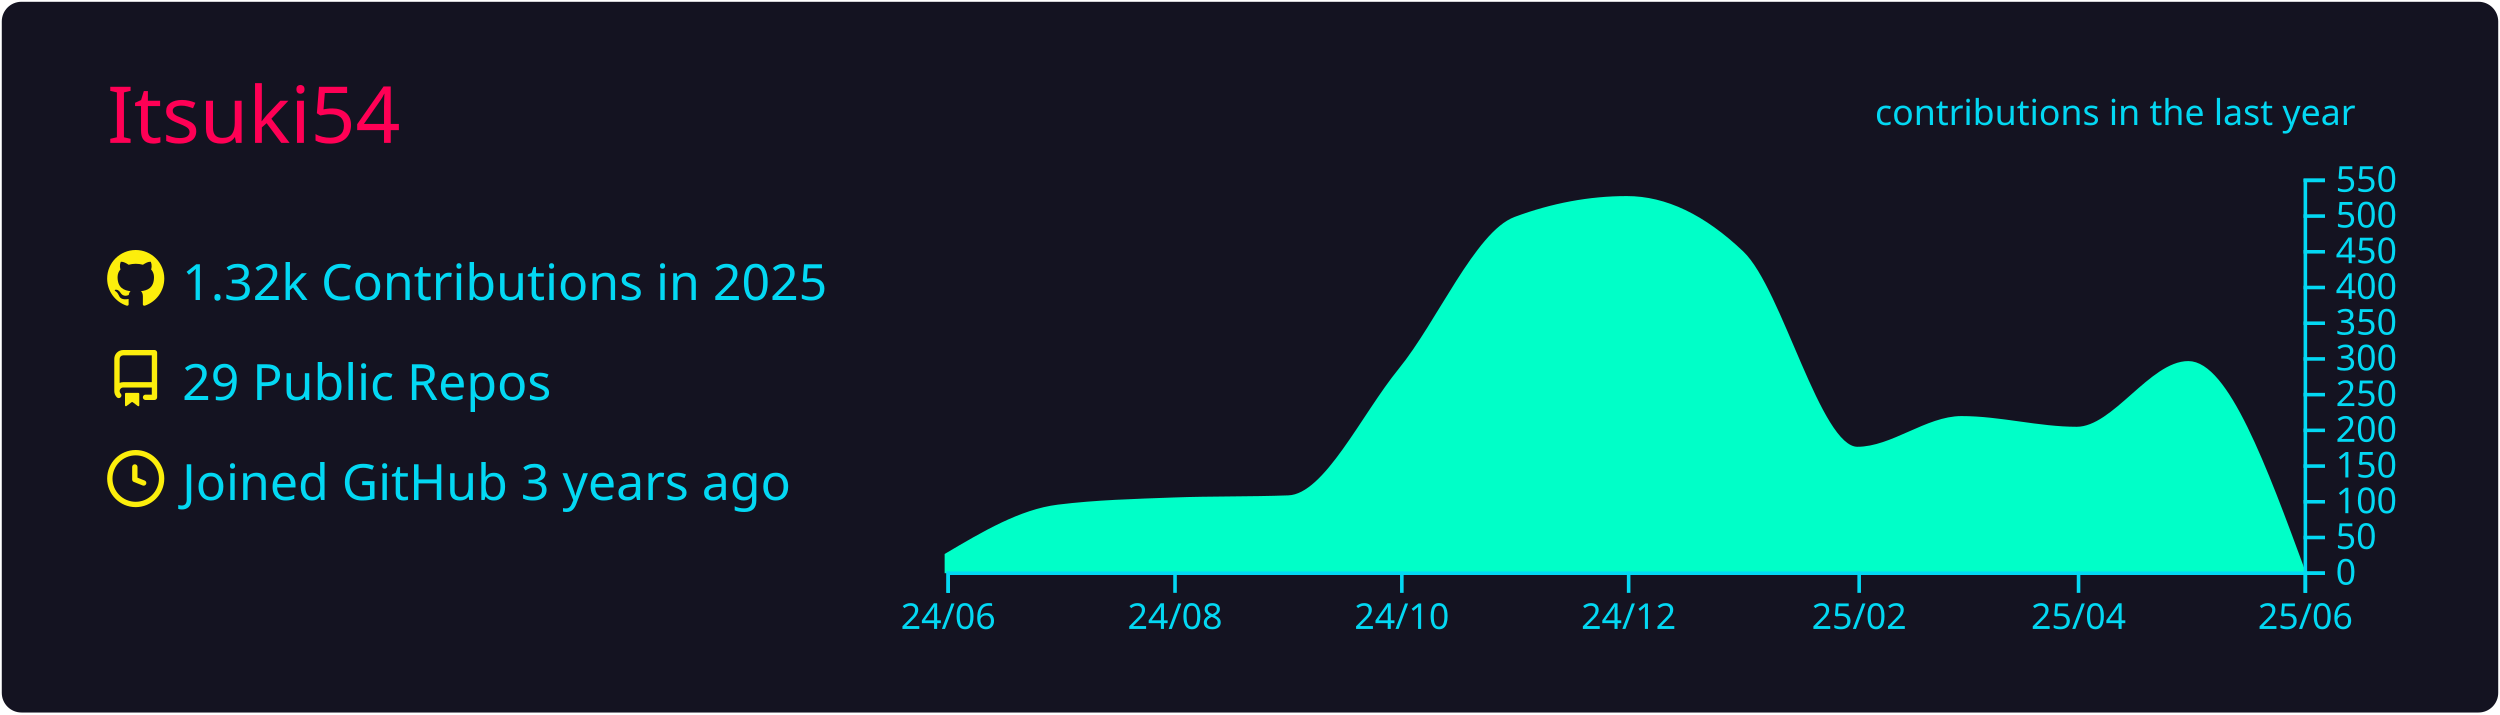
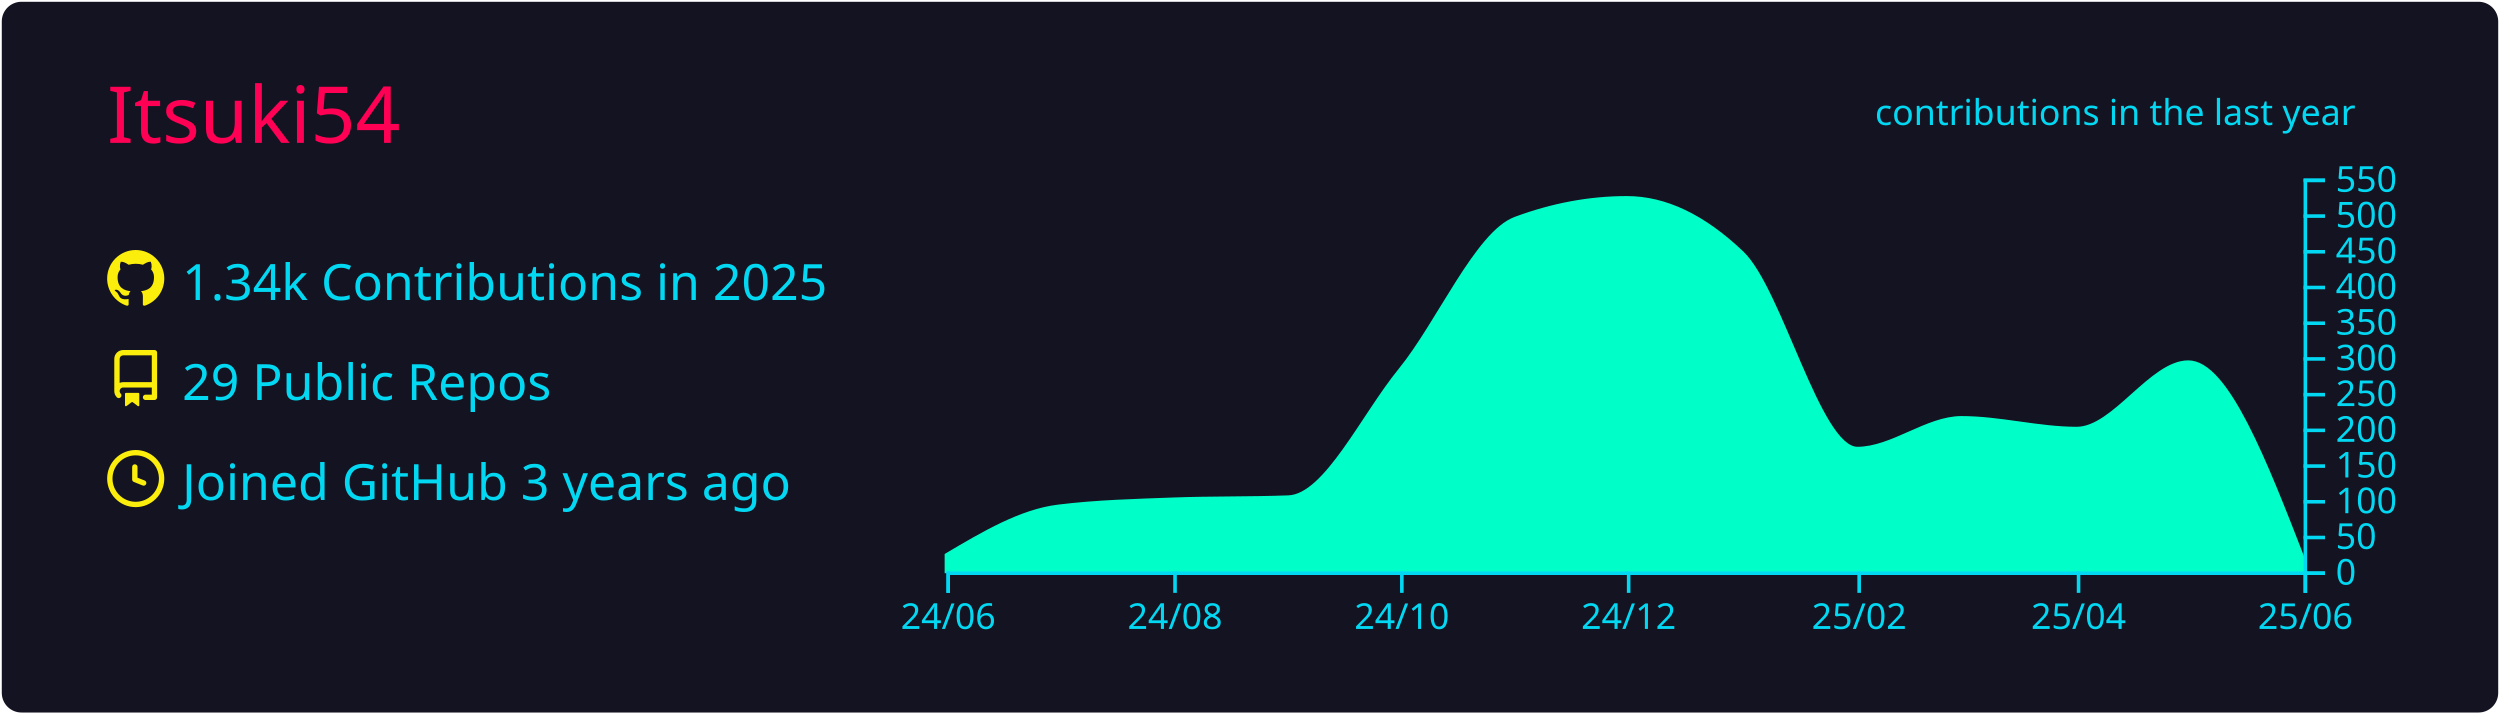
<svg xmlns="http://www.w3.org/2000/svg" width="700" height="200" viewBox="0 0 700 200">
  <style>* {
          font-family: 'Segoe UI', Ubuntu, "Helvetica Neue", Sans-Serif
        }</style>
  <rect x="1" y="1" rx="5" ry="5" height="99%" width="99.714%" stroke="#141321" stroke-width="1" fill="#141321" stroke-opacity="1" />
  <text x="30" y="40" style="font-size: 22px; fill: #ff0055;">Itsuki54</text>
  <g transform="translate(0,40)">
    <g transform="translate(30,30)">
      <g transform="translate(0,0)" width="14" height="14" fill="#fcee0c">
        <path fill-rule="evenodd" d="M8 0C3.58 0 0 3.58 0 8c0 3.54 2.29 6.53 5.47 7.59.4.07.55-.17.55-.38 0-.19-.01-.82-.01-1.49-2.01.37-2.53-.49-2.69-.94-.09-.23-.48-.94-.82-1.13-.28-.15-.68-.52-.01-.53.63-.01 1.08.58 1.23.82.72 1.21 1.87.87 2.33.66.07-.52.28-.87.51-1.07-1.78-.2-3.64-.89-3.64-3.95 0-.87.31-1.59.82-2.15-.08-.2-.36-1.02.08-2.12 0 0 .67-.21 2.2.82.64-.18 1.32-.27 2-.27.68 0 1.36.09 2 .27 1.53-1.04 2.2-.82 2.2-.82.44 1.1.16 1.92.08 2.12.51.56.82 1.27.82 2.15 0 3.07-1.87 3.75-3.65 3.95.29.25.54.73.54 1.48 0 1.07-.01 1.93-.01 2.2 0 .21.15.46.55.38A8.013 8.013 0 0016 8c0-4.42-3.58-8-8-8z" />
      </g>
      <g transform="translate(0,28)" width="14" height="14" fill="#fcee0c">
        <path fill-rule="evenodd" d="M2 2.5A2.5 2.5 0 014.5 0h8.75a.75.75 0 01.75.75v12.5a.75.75 0 01-.75.75h-2.5a.75.75 0 110-1.5h1.75v-2h-8a1 1 0 00-.714 1.7.75.75 0 01-1.072 1.05A2.495 2.495 0 012 11.5v-9zm10.5-1V9h-8c-.356 0-.694.074-1 .208V2.5a1 1 0 011-1h8zM5 12.25v3.25a.25.25 0 00.4.2l1.45-1.087a.25.25 0 01.3 0L8.6 15.7a.25.25 0 00.4-.2v-3.25a.25.25 0 00-.25-.25h-3.5a.25.25 0 00-.25.25z" />
      </g>
      <g transform="translate(0,56)" width="14" height="14" fill="#fcee0c">
        <path fill-rule="evenodd" d="M1.5 8a6.5 6.5 0 1113 0 6.5 6.5 0 01-13 0zM8 0a8 8 0 100 16A8 8 0 008 0zm.5 4.75a.75.75 0 00-1.5 0v3.5a.75.75 0 00.471.696l2.5 1a.75.75 0 00.557-1.392L8.5 7.742V4.75z" />
      </g>
-       <text x="21" y="14" style="fill: #03d8f3; font-size: 14px;">1.32k Contributions in 2025</text>
+       <text x="21" y="14" style="fill: #03d8f3; font-size: 14px;">1.34k Contributions in 2025</text>
      <text x="21" y="42" style="fill: #03d8f3; font-size: 14px;">29 Public Repos</text>
      <text x="21" y="70" style="fill: #03d8f3; font-size: 14px;">Joined GitHub 3 years ago</text>
    </g>
    <g color="#00ffc8" transform="translate(295,10)">
-       <path transform="translate(-30,0)" stroke="#00ffc8" fill="#00ffc8" opacity="1" d="M0,105.4C10.411,99.245,20.822,93.09,31.233,91.8C41.991,90.467,52.749,90.2,63.507,89.8C74.265,89.4,85.023,89.6,95.781,89.2C106.192,88.813,116.603,66.357,127.014,53.6C137.772,40.418,148.53,15.196,159.288,11.2C169.699,7.333,180.11,5.4,190.521,5.4C201.279,5.4,212.037,10.533,222.795,20.8C233.553,31.067,244.311,75.6,255.068,75.6C264.785,75.6,274.502,67,284.219,67C294.977,67,305.735,70,316.493,70C326.904,70,337.315,51.6,347.726,51.6C358.484,51.6,369.242,80.8,380,110L380,110C369.242,110,358.484,110,347.726,110C337.315,110,326.904,110,316.493,110C305.735,110,294.977,110,284.219,110C274.502,110,264.785,110,255.068,110C244.311,110,233.553,110,222.795,110C212.037,110,201.279,110,190.521,110C180.11,110,169.699,110,159.288,110C148.53,110,137.772,110,127.014,110C116.603,110,106.192,110,95.781,110C85.023,110,74.265,110,63.507,110C52.749,110,41.991,110,31.233,110C20.822,110,10.411,110,0,110Z" />
+       <path transform="translate(-30,0)" stroke="#00ffc8" fill="#00ffc8" opacity="1" d="M0,105.4C10.411,99.245,20.822,93.09,31.233,91.8C41.991,90.467,52.749,90.2,63.507,89.8C74.265,89.4,85.023,89.6,95.781,89.2C106.192,88.813,116.603,66.357,127.014,53.6C137.772,40.418,148.53,15.196,159.288,11.2C169.699,7.333,180.11,5.4,190.521,5.4C201.279,5.4,212.037,10.533,222.795,20.8C233.553,31.067,244.311,75.6,255.068,75.6C264.785,75.6,274.502,67,284.219,67C294.977,67,305.735,70,316.493,70C326.904,70,337.315,51.4,347.726,51.4C358.484,51.4,369.242,79.1,380,106.8L380,110C369.242,110,358.484,110,347.726,110C337.315,110,326.904,110,316.493,110C305.735,110,294.977,110,284.219,110C274.502,110,264.785,110,255.068,110C244.311,110,233.553,110,222.795,110C212.037,110,201.279,110,190.521,110C180.11,110,169.699,110,159.288,110C148.53,110,137.772,110,127.014,110C116.603,110,106.192,110,95.781,110C85.023,110,74.265,110,63.507,110C52.749,110,41.991,110,31.233,110C20.822,110,10.411,110,0,110Z" />
      <g color="#03d8f3" transform="translate(-30,110)" fill="none" font-size="10" font-family="sans-serif" text-anchor="middle">
        <path class="domain" stroke="currentColor" d="M0.5,6V0.5H380.5V6" />
        <g class="tick" opacity="1" transform="translate(0.5,0)">
          <line stroke="currentColor" y2="6" />
          <text fill="currentColor" y="9" dy="0.71em">24/06</text>
        </g>
        <g class="tick" opacity="1" transform="translate(64.00685,0)">
          <line stroke="currentColor" y2="6" />
          <text fill="currentColor" y="9" dy="0.71em">24/08</text>
        </g>
        <g class="tick" opacity="1" transform="translate(127.5137,0)">
          <line stroke="currentColor" y2="6" />
          <text fill="currentColor" y="9" dy="0.71em">24/10</text>
        </g>
        <g class="tick" opacity="1" transform="translate(191.0205,0)">
          <line stroke="currentColor" y2="6" />
          <text fill="currentColor" y="9" dy="0.71em">24/12</text>
        </g>
        <g class="tick" opacity="1" transform="translate(255.5685,0)">
          <line stroke="currentColor" y2="6" />
          <text fill="currentColor" y="9" dy="0.71em">25/02</text>
        </g>
        <g class="tick" opacity="1" transform="translate(316.9932,0)">
          <line stroke="currentColor" y2="6" />
          <text fill="currentColor" y="9" dy="0.71em">25/04</text>
        </g>
        <g class="tick" opacity="1" transform="translate(380.5,0)">
          <line stroke="currentColor" y2="6" />
          <text fill="currentColor" y="9" dy="0.71em">25/06</text>
        </g>
      </g>
      <g color="#03d8f3" transform="translate(350,0)" fill="none" font-size="10" font-family="sans-serif" text-anchor="start">
        <path class="domain" stroke="currentColor" d="M6,110.5H0.5V0.5H6" />
        <g class="tick" opacity="1" transform="translate(0,110.5)">
          <line stroke="currentColor" x2="6" />
          <text fill="currentColor" x="9" dy="0.32em">0</text>
        </g>
        <g class="tick" opacity="1" transform="translate(0,100.5)">
          <line stroke="currentColor" x2="6" />
          <text fill="currentColor" x="9" dy="0.32em">50</text>
        </g>
        <g class="tick" opacity="1" transform="translate(0,90.5)">
          <line stroke="currentColor" x2="6" />
          <text fill="currentColor" x="9" dy="0.32em">100</text>
        </g>
        <g class="tick" opacity="1" transform="translate(0,80.5)">
          <line stroke="currentColor" x2="6" />
          <text fill="currentColor" x="9" dy="0.32em">150</text>
        </g>
        <g class="tick" opacity="1" transform="translate(0,70.5)">
          <line stroke="currentColor" x2="6" />
          <text fill="currentColor" x="9" dy="0.32em">200</text>
        </g>
        <g class="tick" opacity="1" transform="translate(0,60.5)">
          <line stroke="currentColor" x2="6" />
          <text fill="currentColor" x="9" dy="0.32em">250</text>
        </g>
        <g class="tick" opacity="1" transform="translate(0,50.5)">
          <line stroke="currentColor" x2="6" />
          <text fill="currentColor" x="9" dy="0.32em">300</text>
        </g>
        <g class="tick" opacity="1" transform="translate(0,40.5)">
          <line stroke="currentColor" x2="6" />
          <text fill="currentColor" x="9" dy="0.32em">350</text>
        </g>
        <g class="tick" opacity="1" transform="translate(0,30.5)">
          <line stroke="currentColor" x2="6" />
          <text fill="currentColor" x="9" dy="0.32em">400</text>
        </g>
        <g class="tick" opacity="1" transform="translate(0,20.5)">
          <line stroke="currentColor" x2="6" />
          <text fill="currentColor" x="9" dy="0.32em">450</text>
        </g>
        <g class="tick" opacity="1" transform="translate(0,10.5)">
          <line stroke="currentColor" x2="6" />
          <text fill="currentColor" x="9" dy="0.32em">500</text>
        </g>
        <g class="tick" opacity="1" transform="translate(0,0.5)">
          <line stroke="currentColor" x2="6" />
          <text fill="currentColor" x="9" dy="0.32em">550</text>
        </g>
      </g>
      <g>
        <text y="-15" x="230" style="fill: #03d8f3; font-size: 10px;">contributions in the last year</text>
      </g>
    </g>
  </g>
</svg>
